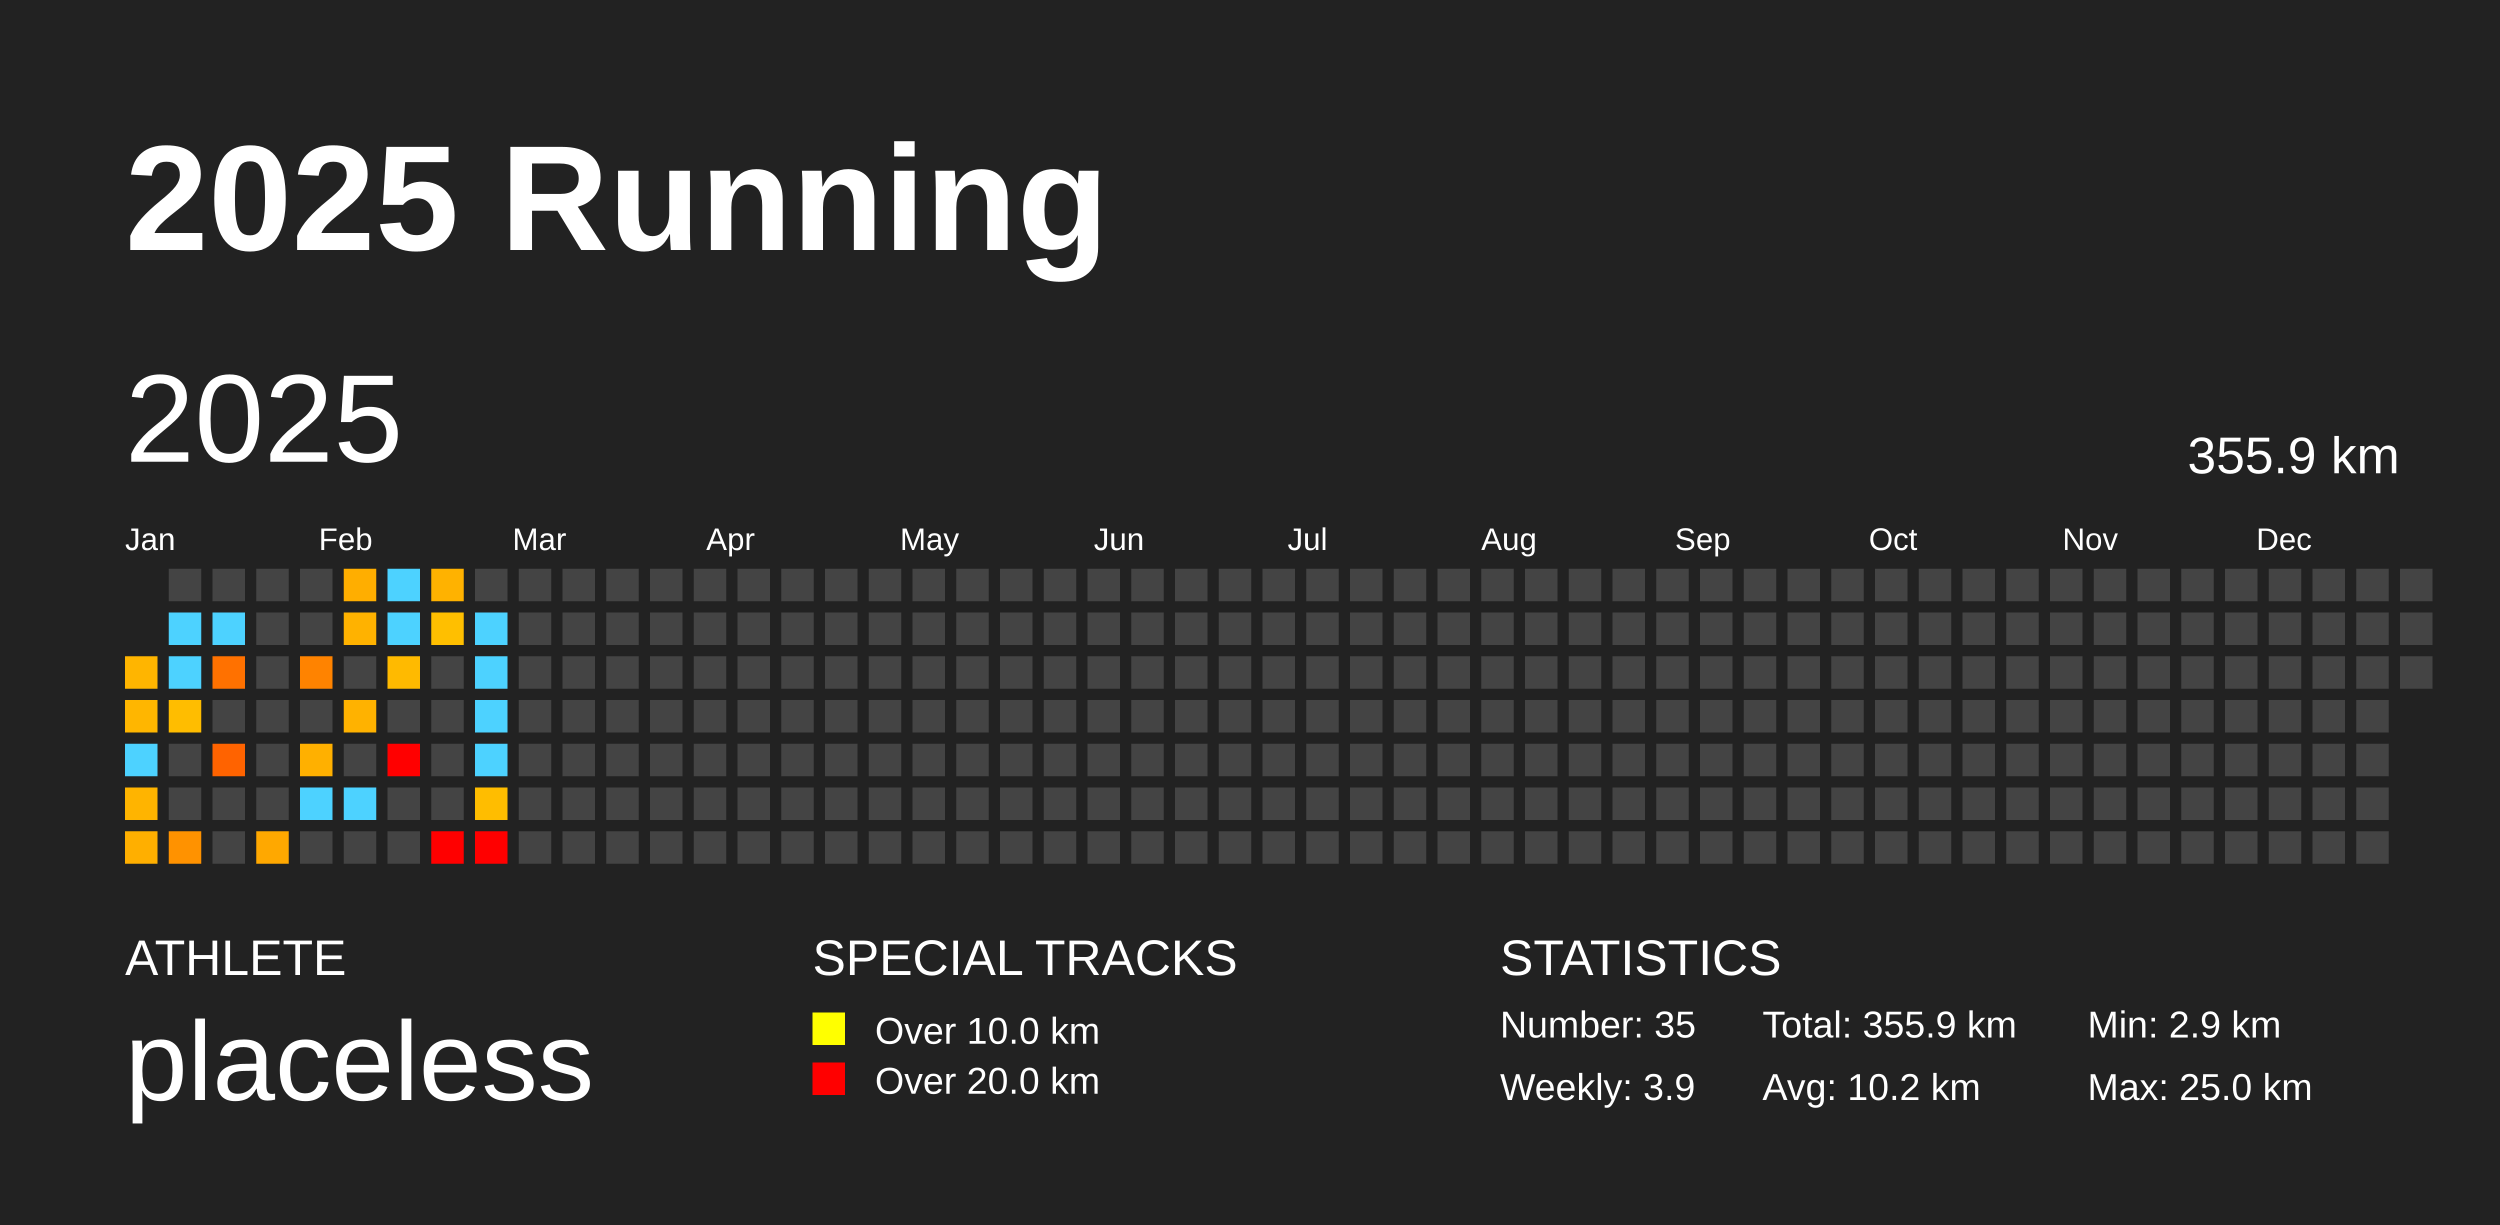
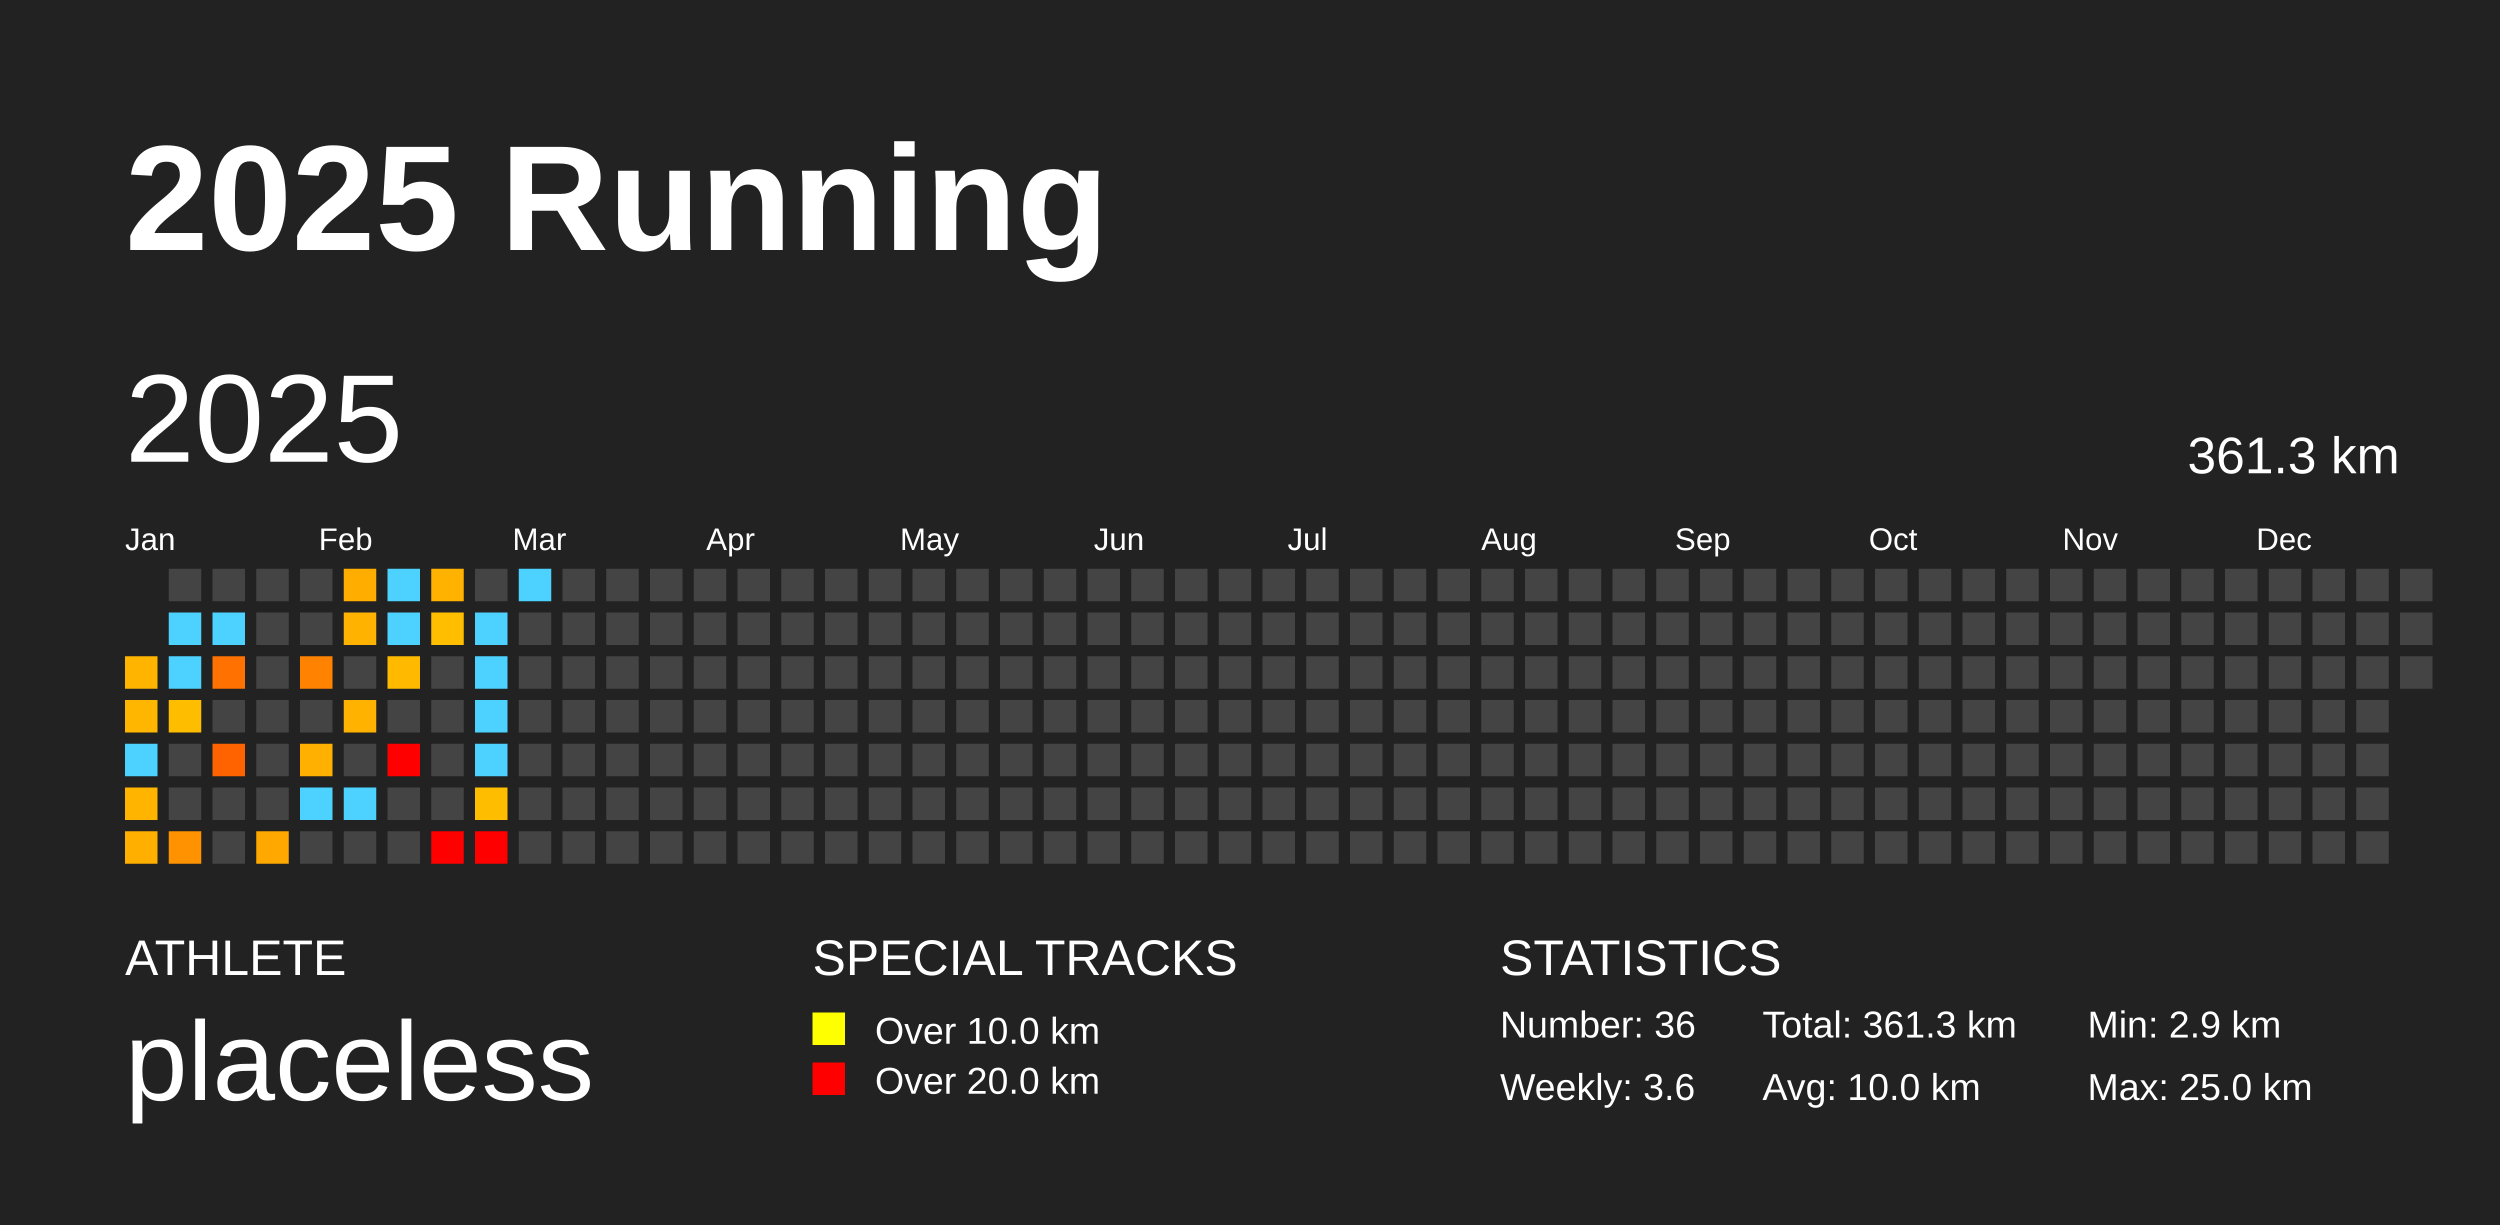
<svg xmlns="http://www.w3.org/2000/svg" baseProfile="full" height="98mm" version="1.1" viewBox="0,0,200,98" width="200mm">
  <defs />
  <rect fill="#222222" height="98" width="200" x="0" y="0" />
  <text fill="#FFFFFF" style="font-size:12px; font-family:Arial; font-weight:bold;" x="10" y="20">2025 Running</text>
  <text fill="#FFFFFF" style="font-size:4px; font-family:Arial" x="10" y="78">ATHLETE</text>
  <text fill="#FFFFFF" style="font-size:9px; font-family:Arial" x="10" y="88">placeless</text>
  <text fill="#FFFFFF" style="font-size:4px; font-family:Arial" x="65" y="78">SPECIAL TRACKS</text>
  <rect fill="yellow" height="2.6" width="2.6" x="65" y="81" />
  <text fill="#FFFFFF" style="font-size:3px; font-family:Arial" x="70" y="83.5">Over 10.0 km</text>
  <rect fill="red" height="2.6" width="2.6" x="65" y="85" />
  <text fill="#FFFFFF" style="font-size:3px; font-family:Arial" x="70" y="87.5">Over 20.0 km</text>
  <text fill="#FFFFFF" style="font-size:4px; font-family:Arial" x="120" y="78">STATISTICS</text>
-   <text fill="#FFFFFF" style="font-size:3px; font-family:Arial" x="120" y="83">Number: 35</text>
-   <text fill="#FFFFFF" style="font-size:3px; font-family:Arial" x="120" y="88">Weekly: 3.9</text>
-   <text fill="#FFFFFF" style="font-size:3px; font-family:Arial" x="141" y="83">Total: 355.9 km</text>
-   <text fill="#FFFFFF" style="font-size:3px; font-family:Arial" x="141" y="88">Avg: 10.2 km</text>
+   <text fill="#FFFFFF" style="font-size:3px; font-family:Arial" x="120" y="83">Number: 36</text>
+   <text fill="#FFFFFF" style="font-size:3px; font-family:Arial" x="120" y="88">Weekly: 3.6</text>
+   <text fill="#FFFFFF" style="font-size:3px; font-family:Arial" x="141" y="83">Total: 361.3 km</text>
+   <text fill="#FFFFFF" style="font-size:3px; font-family:Arial" x="141" y="88">Avg: 10.0 km</text>
  <text fill="#FFFFFF" style="font-size:3px; font-family:Arial" x="167" y="83">Min: 2.9 km</text>
  <text fill="#FFFFFF" style="font-size:3px; font-family:Arial" x="167" y="88">Max: 25.0 km</text>
  <text dominant-baseline="hanging" fill="#FFFFFF" style="font-size:10.0px; font-family:Arial;" x="10" y="30">2025</text>
-   <text dominant-baseline="hanging" fill="#FFFFFF" style="font-size:4.125px; font-family:Arial;" x="175" y="35">355.9 km</text>
+   <text dominant-baseline="hanging" fill="#FFFFFF" style="font-size:4.125px; font-family:Arial;" x="175" y="35">361.3 km</text>
  <text fill="#FFFFFF" style="font-size:2.5px; font-family:Arial" x="10.0" y="44">Jan</text>
  <text fill="#FFFFFF" style="font-size:2.5px; font-family:Arial" x="25.5" y="44">Feb</text>
  <text fill="#FFFFFF" style="font-size:2.5px; font-family:Arial" x="41.0" y="44">Mar</text>
  <text fill="#FFFFFF" style="font-size:2.5px; font-family:Arial" x="56.5" y="44">Apr</text>
  <text fill="#FFFFFF" style="font-size:2.5px; font-family:Arial" x="72.0" y="44">May</text>
  <text fill="#FFFFFF" style="font-size:2.5px; font-family:Arial" x="87.5" y="44">Jun</text>
  <text fill="#FFFFFF" style="font-size:2.5px; font-family:Arial" x="103.0" y="44">Jul</text>
  <text fill="#FFFFFF" style="font-size:2.5px; font-family:Arial" x="118.5" y="44">Aug</text>
  <text fill="#FFFFFF" style="font-size:2.5px; font-family:Arial" x="134.0" y="44">Sep</text>
  <text fill="#FFFFFF" style="font-size:2.5px; font-family:Arial" x="149.5" y="44">Oct</text>
  <text fill="#FFFFFF" style="font-size:2.5px; font-family:Arial" x="165.0" y="44">Nov</text>
  <text fill="#FFFFFF" style="font-size:2.5px; font-family:Arial" x="180.5" y="44">Dec</text>
  <rect fill="#ffb500" height="2.6" width="2.6" x="10.0" y="52.5" />
  <rect fill="#ffb600" height="2.6" width="2.6" x="10.0" y="56.0" />
  <rect fill="#4dd2ff" height="2.6" width="2.6" x="10.0" y="59.5" />
  <rect fill="#ffb400" height="2.6" width="2.6" x="10.0" y="63.0" />
  <rect fill="#ffaf00" height="2.6" width="2.6" x="10.0" y="66.5" />
  <rect fill="#444444" height="2.6" width="2.6" x="13.5" y="45.5" />
  <rect fill="#4dd2ff" height="2.6" width="2.6" x="13.5" y="49.0" />
  <rect fill="#4dd2ff" height="2.6" width="2.6" x="13.5" y="52.5" />
  <rect fill="#ffbd00" height="2.6" width="2.6" x="13.5" y="56.0" />
  <rect fill="#444444" height="2.6" width="2.6" x="13.5" y="59.5" />
  <rect fill="#444444" height="2.6" width="2.6" x="13.5" y="63.0" />
  <rect fill="#ff9200" height="2.6" width="2.6" x="13.5" y="66.5" />
  <rect fill="#444444" height="2.6" width="2.6" x="17.0" y="45.5" />
  <rect fill="#4dd2ff" height="2.6" width="2.6" x="17.0" y="49.0" />
  <rect fill="#ff7100" height="2.6" width="2.6" x="17.0" y="52.5" />
  <rect fill="#444444" height="2.6" width="2.6" x="17.0" y="56.0" />
  <rect fill="#ff6300" height="2.6" width="2.6" x="17.0" y="59.5" />
  <rect fill="#444444" height="2.6" width="2.6" x="17.0" y="63.0" />
  <rect fill="#444444" height="2.6" width="2.6" x="17.0" y="66.5" />
  <rect fill="#444444" height="2.6" width="2.6" x="20.5" y="45.5" />
  <rect fill="#444444" height="2.6" width="2.6" x="20.5" y="49.0" />
  <rect fill="#444444" height="2.6" width="2.6" x="20.5" y="52.5" />
  <rect fill="#444444" height="2.6" width="2.6" x="20.5" y="56.0" />
  <rect fill="#444444" height="2.6" width="2.6" x="20.5" y="59.5" />
  <rect fill="#444444" height="2.6" width="2.6" x="20.5" y="63.0" />
  <rect fill="#ffa800" height="2.6" width="2.6" x="20.5" y="66.5" />
  <rect fill="#444444" height="2.6" width="2.6" x="24.0" y="45.5" />
  <rect fill="#444444" height="2.6" width="2.6" x="24.0" y="49.0" />
  <rect fill="#ff8300" height="2.6" width="2.6" x="24.0" y="52.5" />
  <rect fill="#444444" height="2.6" width="2.6" x="24.0" y="56.0" />
  <rect fill="#ffb000" height="2.6" width="2.6" x="24.0" y="59.5" />
  <rect fill="#4dd2ff" height="2.6" width="2.6" x="24.0" y="63.0" />
  <rect fill="#444444" height="2.6" width="2.6" x="24.0" y="66.5" />
  <rect fill="#ffae00" height="2.6" width="2.6" x="27.5" y="45.5" />
  <rect fill="#ffb200" height="2.6" width="2.6" x="27.5" y="49.0" />
  <rect fill="#444444" height="2.6" width="2.6" x="27.5" y="52.5" />
  <rect fill="#ffb200" height="2.6" width="2.6" x="27.5" y="56.0" />
  <rect fill="#444444" height="2.6" width="2.6" x="27.5" y="59.5" />
  <rect fill="#4dd2ff" height="2.6" width="2.6" x="27.5" y="63.0" />
  <rect fill="#444444" height="2.6" width="2.6" x="27.5" y="66.5" />
  <rect fill="#4dd2ff" height="2.6" width="2.6" x="31.0" y="45.5" />
  <rect fill="#4dd2ff" height="2.6" width="2.6" x="31.0" y="49.0" />
  <rect fill="#ffba00" height="2.6" width="2.6" x="31.0" y="52.5" />
  <rect fill="#444444" height="2.6" width="2.6" x="31.0" y="56.0" />
  <rect fill="red" height="2.6" width="2.6" x="31.0" y="59.5" />
  <rect fill="#444444" height="2.6" width="2.6" x="31.0" y="63.0" />
  <rect fill="#444444" height="2.6" width="2.6" x="31.0" y="66.5" />
  <rect fill="#ffb200" height="2.6" width="2.6" x="34.5" y="45.5" />
  <rect fill="#ffbf00" height="2.6" width="2.6" x="34.5" y="49.0" />
  <rect fill="#444444" height="2.6" width="2.6" x="34.5" y="52.5" />
  <rect fill="#444444" height="2.6" width="2.6" x="34.5" y="56.0" />
  <rect fill="#444444" height="2.6" width="2.6" x="34.5" y="59.5" />
  <rect fill="#444444" height="2.6" width="2.6" x="34.5" y="63.0" />
  <rect fill="red" height="2.6" width="2.6" x="34.5" y="66.5" />
  <rect fill="#444444" height="2.6" width="2.6" x="38.0" y="45.5" />
  <rect fill="#4dd2ff" height="2.6" width="2.6" x="38.0" y="49.0" />
  <rect fill="#4dd2ff" height="2.6" width="2.6" x="38.0" y="52.5" />
  <rect fill="#4dd2ff" height="2.6" width="2.6" x="38.0" y="56.0" />
  <rect fill="#4dd2ff" height="2.6" width="2.6" x="38.0" y="59.5" />
  <rect fill="#ffbd00" height="2.6" width="2.6" x="38.0" y="63.0" />
  <rect fill="red" height="2.6" width="2.6" x="38.0" y="66.5" />
-   <rect fill="#444444" height="2.6" width="2.6" x="41.5" y="45.5" />
+   <rect fill="#4dd2ff" height="2.6" width="2.6" x="41.5" y="45.5" />
  <rect fill="#444444" height="2.6" width="2.6" x="41.5" y="49.0" />
  <rect fill="#444444" height="2.6" width="2.6" x="41.5" y="52.5" />
  <rect fill="#444444" height="2.6" width="2.6" x="41.5" y="56.0" />
  <rect fill="#444444" height="2.6" width="2.6" x="41.5" y="59.5" />
  <rect fill="#444444" height="2.6" width="2.6" x="41.5" y="63.0" />
  <rect fill="#444444" height="2.6" width="2.6" x="41.5" y="66.5" />
  <rect fill="#444444" height="2.6" width="2.6" x="45.0" y="45.5" />
  <rect fill="#444444" height="2.6" width="2.6" x="45.0" y="49.0" />
  <rect fill="#444444" height="2.6" width="2.6" x="45.0" y="52.5" />
  <rect fill="#444444" height="2.6" width="2.6" x="45.0" y="56.0" />
  <rect fill="#444444" height="2.6" width="2.6" x="45.0" y="59.5" />
  <rect fill="#444444" height="2.6" width="2.6" x="45.0" y="63.0" />
  <rect fill="#444444" height="2.6" width="2.6" x="45.0" y="66.5" />
  <rect fill="#444444" height="2.6" width="2.6" x="48.5" y="45.5" />
  <rect fill="#444444" height="2.6" width="2.6" x="48.5" y="49.0" />
  <rect fill="#444444" height="2.6" width="2.6" x="48.5" y="52.5" />
  <rect fill="#444444" height="2.6" width="2.6" x="48.5" y="56.0" />
  <rect fill="#444444" height="2.6" width="2.6" x="48.5" y="59.5" />
  <rect fill="#444444" height="2.6" width="2.6" x="48.5" y="63.0" />
  <rect fill="#444444" height="2.6" width="2.6" x="48.5" y="66.5" />
  <rect fill="#444444" height="2.6" width="2.6" x="52.0" y="45.5" />
  <rect fill="#444444" height="2.6" width="2.6" x="52.0" y="49.0" />
  <rect fill="#444444" height="2.6" width="2.6" x="52.0" y="52.5" />
  <rect fill="#444444" height="2.6" width="2.6" x="52.0" y="56.0" />
  <rect fill="#444444" height="2.6" width="2.6" x="52.0" y="59.5" />
  <rect fill="#444444" height="2.6" width="2.6" x="52.0" y="63.0" />
  <rect fill="#444444" height="2.6" width="2.6" x="52.0" y="66.5" />
  <rect fill="#444444" height="2.6" width="2.6" x="55.5" y="45.5" />
  <rect fill="#444444" height="2.6" width="2.6" x="55.5" y="49.0" />
  <rect fill="#444444" height="2.6" width="2.6" x="55.5" y="52.5" />
  <rect fill="#444444" height="2.6" width="2.6" x="55.5" y="56.0" />
  <rect fill="#444444" height="2.6" width="2.6" x="55.5" y="59.5" />
  <rect fill="#444444" height="2.6" width="2.6" x="55.5" y="63.0" />
  <rect fill="#444444" height="2.6" width="2.6" x="55.5" y="66.5" />
  <rect fill="#444444" height="2.6" width="2.6" x="59.0" y="45.5" />
  <rect fill="#444444" height="2.6" width="2.6" x="59.0" y="49.0" />
  <rect fill="#444444" height="2.6" width="2.6" x="59.0" y="52.5" />
  <rect fill="#444444" height="2.6" width="2.6" x="59.0" y="56.0" />
  <rect fill="#444444" height="2.6" width="2.6" x="59.0" y="59.5" />
  <rect fill="#444444" height="2.6" width="2.6" x="59.0" y="63.0" />
  <rect fill="#444444" height="2.6" width="2.6" x="59.0" y="66.5" />
  <rect fill="#444444" height="2.6" width="2.6" x="62.5" y="45.5" />
  <rect fill="#444444" height="2.6" width="2.6" x="62.5" y="49.0" />
  <rect fill="#444444" height="2.6" width="2.6" x="62.5" y="52.5" />
  <rect fill="#444444" height="2.6" width="2.6" x="62.5" y="56.0" />
  <rect fill="#444444" height="2.6" width="2.6" x="62.5" y="59.5" />
  <rect fill="#444444" height="2.6" width="2.6" x="62.5" y="63.0" />
  <rect fill="#444444" height="2.6" width="2.6" x="62.5" y="66.5" />
  <rect fill="#444444" height="2.6" width="2.6" x="66.0" y="45.5" />
  <rect fill="#444444" height="2.6" width="2.6" x="66.0" y="49.0" />
  <rect fill="#444444" height="2.6" width="2.6" x="66.0" y="52.5" />
  <rect fill="#444444" height="2.6" width="2.6" x="66.0" y="56.0" />
  <rect fill="#444444" height="2.6" width="2.6" x="66.0" y="59.5" />
  <rect fill="#444444" height="2.6" width="2.6" x="66.0" y="63.0" />
  <rect fill="#444444" height="2.6" width="2.6" x="66.0" y="66.5" />
  <rect fill="#444444" height="2.6" width="2.6" x="69.5" y="45.5" />
  <rect fill="#444444" height="2.6" width="2.6" x="69.5" y="49.0" />
  <rect fill="#444444" height="2.6" width="2.6" x="69.5" y="52.5" />
  <rect fill="#444444" height="2.6" width="2.6" x="69.5" y="56.0" />
  <rect fill="#444444" height="2.6" width="2.6" x="69.5" y="59.5" />
  <rect fill="#444444" height="2.6" width="2.6" x="69.5" y="63.0" />
  <rect fill="#444444" height="2.6" width="2.6" x="69.5" y="66.5" />
  <rect fill="#444444" height="2.6" width="2.6" x="73.0" y="45.5" />
  <rect fill="#444444" height="2.6" width="2.6" x="73.0" y="49.0" />
  <rect fill="#444444" height="2.6" width="2.6" x="73.0" y="52.5" />
  <rect fill="#444444" height="2.6" width="2.6" x="73.0" y="56.0" />
  <rect fill="#444444" height="2.6" width="2.6" x="73.0" y="59.5" />
  <rect fill="#444444" height="2.6" width="2.6" x="73.0" y="63.0" />
  <rect fill="#444444" height="2.6" width="2.6" x="73.0" y="66.5" />
  <rect fill="#444444" height="2.6" width="2.6" x="76.5" y="45.5" />
  <rect fill="#444444" height="2.6" width="2.6" x="76.5" y="49.0" />
  <rect fill="#444444" height="2.6" width="2.6" x="76.5" y="52.5" />
  <rect fill="#444444" height="2.6" width="2.6" x="76.5" y="56.0" />
  <rect fill="#444444" height="2.6" width="2.6" x="76.5" y="59.5" />
  <rect fill="#444444" height="2.6" width="2.6" x="76.5" y="63.0" />
  <rect fill="#444444" height="2.6" width="2.6" x="76.5" y="66.5" />
  <rect fill="#444444" height="2.6" width="2.6" x="80.0" y="45.5" />
  <rect fill="#444444" height="2.6" width="2.6" x="80.0" y="49.0" />
  <rect fill="#444444" height="2.6" width="2.6" x="80.0" y="52.5" />
  <rect fill="#444444" height="2.6" width="2.6" x="80.0" y="56.0" />
  <rect fill="#444444" height="2.6" width="2.6" x="80.0" y="59.5" />
  <rect fill="#444444" height="2.6" width="2.6" x="80.0" y="63.0" />
  <rect fill="#444444" height="2.6" width="2.6" x="80.0" y="66.5" />
  <rect fill="#444444" height="2.6" width="2.6" x="83.5" y="45.5" />
  <rect fill="#444444" height="2.6" width="2.6" x="83.5" y="49.0" />
  <rect fill="#444444" height="2.6" width="2.6" x="83.5" y="52.5" />
  <rect fill="#444444" height="2.6" width="2.6" x="83.5" y="56.0" />
  <rect fill="#444444" height="2.6" width="2.6" x="83.5" y="59.5" />
  <rect fill="#444444" height="2.6" width="2.6" x="83.5" y="63.0" />
  <rect fill="#444444" height="2.6" width="2.6" x="83.5" y="66.5" />
  <rect fill="#444444" height="2.6" width="2.6" x="87.0" y="45.5" />
  <rect fill="#444444" height="2.6" width="2.6" x="87.0" y="49.0" />
  <rect fill="#444444" height="2.6" width="2.6" x="87.0" y="52.5" />
  <rect fill="#444444" height="2.6" width="2.6" x="87.0" y="56.0" />
  <rect fill="#444444" height="2.6" width="2.6" x="87.0" y="59.5" />
  <rect fill="#444444" height="2.6" width="2.6" x="87.0" y="63.0" />
  <rect fill="#444444" height="2.6" width="2.6" x="87.0" y="66.5" />
  <rect fill="#444444" height="2.6" width="2.6" x="90.5" y="45.5" />
  <rect fill="#444444" height="2.6" width="2.6" x="90.5" y="49.0" />
  <rect fill="#444444" height="2.6" width="2.6" x="90.5" y="52.5" />
  <rect fill="#444444" height="2.6" width="2.6" x="90.5" y="56.0" />
  <rect fill="#444444" height="2.6" width="2.6" x="90.5" y="59.5" />
  <rect fill="#444444" height="2.6" width="2.6" x="90.5" y="63.0" />
  <rect fill="#444444" height="2.6" width="2.6" x="90.5" y="66.5" />
  <rect fill="#444444" height="2.6" width="2.6" x="94.0" y="45.5" />
  <rect fill="#444444" height="2.6" width="2.6" x="94.0" y="49.0" />
  <rect fill="#444444" height="2.6" width="2.6" x="94.0" y="52.5" />
  <rect fill="#444444" height="2.6" width="2.6" x="94.0" y="56.0" />
  <rect fill="#444444" height="2.6" width="2.6" x="94.0" y="59.5" />
  <rect fill="#444444" height="2.6" width="2.6" x="94.0" y="63.0" />
  <rect fill="#444444" height="2.6" width="2.6" x="94.0" y="66.5" />
  <rect fill="#444444" height="2.6" width="2.6" x="97.5" y="45.5" />
  <rect fill="#444444" height="2.6" width="2.6" x="97.5" y="49.0" />
  <rect fill="#444444" height="2.6" width="2.6" x="97.5" y="52.5" />
  <rect fill="#444444" height="2.6" width="2.6" x="97.5" y="56.0" />
  <rect fill="#444444" height="2.6" width="2.6" x="97.5" y="59.5" />
  <rect fill="#444444" height="2.6" width="2.6" x="97.5" y="63.0" />
  <rect fill="#444444" height="2.6" width="2.6" x="97.5" y="66.5" />
  <rect fill="#444444" height="2.6" width="2.6" x="101.0" y="45.5" />
  <rect fill="#444444" height="2.6" width="2.6" x="101.0" y="49.0" />
  <rect fill="#444444" height="2.6" width="2.6" x="101.0" y="52.5" />
  <rect fill="#444444" height="2.6" width="2.6" x="101.0" y="56.0" />
  <rect fill="#444444" height="2.6" width="2.6" x="101.0" y="59.5" />
  <rect fill="#444444" height="2.6" width="2.6" x="101.0" y="63.0" />
  <rect fill="#444444" height="2.6" width="2.6" x="101.0" y="66.5" />
  <rect fill="#444444" height="2.6" width="2.6" x="104.5" y="45.5" />
  <rect fill="#444444" height="2.6" width="2.6" x="104.5" y="49.0" />
  <rect fill="#444444" height="2.6" width="2.6" x="104.5" y="52.5" />
  <rect fill="#444444" height="2.6" width="2.6" x="104.5" y="56.0" />
  <rect fill="#444444" height="2.6" width="2.6" x="104.5" y="59.5" />
  <rect fill="#444444" height="2.6" width="2.6" x="104.5" y="63.0" />
  <rect fill="#444444" height="2.6" width="2.6" x="104.5" y="66.5" />
  <rect fill="#444444" height="2.6" width="2.6" x="108.0" y="45.5" />
  <rect fill="#444444" height="2.6" width="2.6" x="108.0" y="49.0" />
  <rect fill="#444444" height="2.6" width="2.6" x="108.0" y="52.5" />
  <rect fill="#444444" height="2.6" width="2.6" x="108.0" y="56.0" />
  <rect fill="#444444" height="2.6" width="2.6" x="108.0" y="59.5" />
  <rect fill="#444444" height="2.6" width="2.6" x="108.0" y="63.0" />
  <rect fill="#444444" height="2.6" width="2.6" x="108.0" y="66.5" />
  <rect fill="#444444" height="2.6" width="2.6" x="111.5" y="45.5" />
  <rect fill="#444444" height="2.6" width="2.6" x="111.5" y="49.0" />
  <rect fill="#444444" height="2.6" width="2.6" x="111.5" y="52.5" />
  <rect fill="#444444" height="2.6" width="2.6" x="111.5" y="56.0" />
  <rect fill="#444444" height="2.6" width="2.6" x="111.5" y="59.5" />
  <rect fill="#444444" height="2.6" width="2.6" x="111.5" y="63.0" />
  <rect fill="#444444" height="2.6" width="2.6" x="111.5" y="66.5" />
  <rect fill="#444444" height="2.6" width="2.6" x="115.0" y="45.5" />
  <rect fill="#444444" height="2.6" width="2.6" x="115.0" y="49.0" />
  <rect fill="#444444" height="2.6" width="2.6" x="115.0" y="52.5" />
  <rect fill="#444444" height="2.6" width="2.6" x="115.0" y="56.0" />
  <rect fill="#444444" height="2.6" width="2.6" x="115.0" y="59.5" />
  <rect fill="#444444" height="2.6" width="2.6" x="115.0" y="63.0" />
  <rect fill="#444444" height="2.6" width="2.6" x="115.0" y="66.5" />
  <rect fill="#444444" height="2.6" width="2.6" x="118.5" y="45.5" />
  <rect fill="#444444" height="2.6" width="2.6" x="118.5" y="49.0" />
  <rect fill="#444444" height="2.6" width="2.6" x="118.5" y="52.5" />
  <rect fill="#444444" height="2.6" width="2.6" x="118.5" y="56.0" />
  <rect fill="#444444" height="2.6" width="2.6" x="118.5" y="59.5" />
  <rect fill="#444444" height="2.6" width="2.6" x="118.5" y="63.0" />
  <rect fill="#444444" height="2.6" width="2.6" x="118.5" y="66.5" />
  <rect fill="#444444" height="2.6" width="2.6" x="122.0" y="45.5" />
  <rect fill="#444444" height="2.6" width="2.6" x="122.0" y="49.0" />
  <rect fill="#444444" height="2.6" width="2.6" x="122.0" y="52.5" />
  <rect fill="#444444" height="2.6" width="2.6" x="122.0" y="56.0" />
  <rect fill="#444444" height="2.6" width="2.6" x="122.0" y="59.5" />
  <rect fill="#444444" height="2.6" width="2.6" x="122.0" y="63.0" />
  <rect fill="#444444" height="2.6" width="2.6" x="122.0" y="66.5" />
  <rect fill="#444444" height="2.6" width="2.6" x="125.5" y="45.5" />
  <rect fill="#444444" height="2.6" width="2.6" x="125.5" y="49.0" />
  <rect fill="#444444" height="2.6" width="2.6" x="125.5" y="52.5" />
  <rect fill="#444444" height="2.6" width="2.6" x="125.5" y="56.0" />
  <rect fill="#444444" height="2.6" width="2.6" x="125.5" y="59.5" />
  <rect fill="#444444" height="2.6" width="2.6" x="125.5" y="63.0" />
  <rect fill="#444444" height="2.6" width="2.6" x="125.5" y="66.5" />
  <rect fill="#444444" height="2.6" width="2.6" x="129.0" y="45.5" />
  <rect fill="#444444" height="2.6" width="2.6" x="129.0" y="49.0" />
  <rect fill="#444444" height="2.6" width="2.6" x="129.0" y="52.5" />
  <rect fill="#444444" height="2.6" width="2.6" x="129.0" y="56.0" />
  <rect fill="#444444" height="2.6" width="2.6" x="129.0" y="59.5" />
  <rect fill="#444444" height="2.6" width="2.6" x="129.0" y="63.0" />
  <rect fill="#444444" height="2.6" width="2.6" x="129.0" y="66.5" />
  <rect fill="#444444" height="2.6" width="2.6" x="132.5" y="45.5" />
  <rect fill="#444444" height="2.6" width="2.6" x="132.5" y="49.0" />
  <rect fill="#444444" height="2.6" width="2.6" x="132.5" y="52.5" />
  <rect fill="#444444" height="2.6" width="2.6" x="132.5" y="56.0" />
  <rect fill="#444444" height="2.6" width="2.6" x="132.5" y="59.5" />
  <rect fill="#444444" height="2.6" width="2.6" x="132.5" y="63.0" />
  <rect fill="#444444" height="2.6" width="2.6" x="132.5" y="66.5" />
  <rect fill="#444444" height="2.6" width="2.6" x="136.0" y="45.5" />
  <rect fill="#444444" height="2.6" width="2.6" x="136.0" y="49.0" />
  <rect fill="#444444" height="2.6" width="2.6" x="136.0" y="52.5" />
  <rect fill="#444444" height="2.6" width="2.6" x="136.0" y="56.0" />
  <rect fill="#444444" height="2.6" width="2.6" x="136.0" y="59.5" />
  <rect fill="#444444" height="2.6" width="2.6" x="136.0" y="63.0" />
  <rect fill="#444444" height="2.6" width="2.6" x="136.0" y="66.5" />
  <rect fill="#444444" height="2.6" width="2.6" x="139.5" y="45.5" />
  <rect fill="#444444" height="2.6" width="2.6" x="139.5" y="49.0" />
  <rect fill="#444444" height="2.6" width="2.6" x="139.5" y="52.5" />
  <rect fill="#444444" height="2.6" width="2.6" x="139.5" y="56.0" />
  <rect fill="#444444" height="2.6" width="2.6" x="139.5" y="59.5" />
  <rect fill="#444444" height="2.6" width="2.6" x="139.5" y="63.0" />
  <rect fill="#444444" height="2.6" width="2.6" x="139.5" y="66.5" />
  <rect fill="#444444" height="2.6" width="2.6" x="143.0" y="45.5" />
  <rect fill="#444444" height="2.6" width="2.6" x="143.0" y="49.0" />
  <rect fill="#444444" height="2.6" width="2.6" x="143.0" y="52.5" />
  <rect fill="#444444" height="2.6" width="2.6" x="143.0" y="56.0" />
  <rect fill="#444444" height="2.6" width="2.6" x="143.0" y="59.5" />
  <rect fill="#444444" height="2.6" width="2.6" x="143.0" y="63.0" />
  <rect fill="#444444" height="2.6" width="2.6" x="143.0" y="66.5" />
  <rect fill="#444444" height="2.6" width="2.6" x="146.5" y="45.5" />
  <rect fill="#444444" height="2.6" width="2.6" x="146.5" y="49.0" />
  <rect fill="#444444" height="2.6" width="2.6" x="146.5" y="52.5" />
  <rect fill="#444444" height="2.6" width="2.6" x="146.5" y="56.0" />
  <rect fill="#444444" height="2.6" width="2.6" x="146.5" y="59.5" />
  <rect fill="#444444" height="2.6" width="2.6" x="146.5" y="63.0" />
  <rect fill="#444444" height="2.6" width="2.6" x="146.5" y="66.5" />
  <rect fill="#444444" height="2.6" width="2.6" x="150.0" y="45.5" />
  <rect fill="#444444" height="2.6" width="2.6" x="150.0" y="49.0" />
  <rect fill="#444444" height="2.6" width="2.6" x="150.0" y="52.5" />
  <rect fill="#444444" height="2.6" width="2.6" x="150.0" y="56.0" />
  <rect fill="#444444" height="2.6" width="2.6" x="150.0" y="59.5" />
  <rect fill="#444444" height="2.6" width="2.6" x="150.0" y="63.0" />
  <rect fill="#444444" height="2.6" width="2.6" x="150.0" y="66.5" />
  <rect fill="#444444" height="2.6" width="2.6" x="153.5" y="45.5" />
  <rect fill="#444444" height="2.6" width="2.6" x="153.5" y="49.0" />
  <rect fill="#444444" height="2.6" width="2.6" x="153.5" y="52.5" />
  <rect fill="#444444" height="2.6" width="2.6" x="153.5" y="56.0" />
  <rect fill="#444444" height="2.6" width="2.6" x="153.5" y="59.5" />
  <rect fill="#444444" height="2.6" width="2.6" x="153.5" y="63.0" />
  <rect fill="#444444" height="2.6" width="2.6" x="153.5" y="66.5" />
  <rect fill="#444444" height="2.6" width="2.6" x="157.0" y="45.5" />
  <rect fill="#444444" height="2.6" width="2.6" x="157.0" y="49.0" />
  <rect fill="#444444" height="2.6" width="2.6" x="157.0" y="52.5" />
  <rect fill="#444444" height="2.6" width="2.6" x="157.0" y="56.0" />
  <rect fill="#444444" height="2.6" width="2.6" x="157.0" y="59.5" />
  <rect fill="#444444" height="2.6" width="2.6" x="157.0" y="63.0" />
  <rect fill="#444444" height="2.6" width="2.6" x="157.0" y="66.5" />
  <rect fill="#444444" height="2.6" width="2.6" x="160.5" y="45.5" />
  <rect fill="#444444" height="2.6" width="2.6" x="160.5" y="49.0" />
  <rect fill="#444444" height="2.6" width="2.6" x="160.5" y="52.5" />
  <rect fill="#444444" height="2.6" width="2.6" x="160.5" y="56.0" />
  <rect fill="#444444" height="2.6" width="2.6" x="160.5" y="59.5" />
  <rect fill="#444444" height="2.6" width="2.6" x="160.5" y="63.0" />
  <rect fill="#444444" height="2.6" width="2.6" x="160.5" y="66.5" />
  <rect fill="#444444" height="2.6" width="2.6" x="164.0" y="45.5" />
  <rect fill="#444444" height="2.6" width="2.6" x="164.0" y="49.0" />
  <rect fill="#444444" height="2.6" width="2.6" x="164.0" y="52.5" />
  <rect fill="#444444" height="2.6" width="2.6" x="164.0" y="56.0" />
  <rect fill="#444444" height="2.6" width="2.6" x="164.0" y="59.5" />
  <rect fill="#444444" height="2.6" width="2.6" x="164.0" y="63.0" />
  <rect fill="#444444" height="2.6" width="2.6" x="164.0" y="66.5" />
  <rect fill="#444444" height="2.6" width="2.6" x="167.5" y="45.5" />
  <rect fill="#444444" height="2.6" width="2.6" x="167.5" y="49.0" />
  <rect fill="#444444" height="2.6" width="2.6" x="167.5" y="52.5" />
  <rect fill="#444444" height="2.6" width="2.6" x="167.5" y="56.0" />
  <rect fill="#444444" height="2.6" width="2.6" x="167.5" y="59.5" />
  <rect fill="#444444" height="2.6" width="2.6" x="167.5" y="63.0" />
  <rect fill="#444444" height="2.6" width="2.6" x="167.5" y="66.5" />
  <rect fill="#444444" height="2.6" width="2.6" x="171.0" y="45.5" />
  <rect fill="#444444" height="2.6" width="2.6" x="171.0" y="49.0" />
  <rect fill="#444444" height="2.6" width="2.6" x="171.0" y="52.5" />
  <rect fill="#444444" height="2.6" width="2.6" x="171.0" y="56.0" />
  <rect fill="#444444" height="2.6" width="2.6" x="171.0" y="59.5" />
  <rect fill="#444444" height="2.6" width="2.6" x="171.0" y="63.0" />
  <rect fill="#444444" height="2.6" width="2.6" x="171.0" y="66.5" />
  <rect fill="#444444" height="2.6" width="2.6" x="174.5" y="45.5" />
  <rect fill="#444444" height="2.6" width="2.6" x="174.5" y="49.0" />
  <rect fill="#444444" height="2.6" width="2.6" x="174.5" y="52.5" />
  <rect fill="#444444" height="2.6" width="2.6" x="174.5" y="56.0" />
  <rect fill="#444444" height="2.6" width="2.6" x="174.5" y="59.5" />
  <rect fill="#444444" height="2.6" width="2.6" x="174.5" y="63.0" />
  <rect fill="#444444" height="2.6" width="2.6" x="174.5" y="66.5" />
  <rect fill="#444444" height="2.6" width="2.6" x="178.0" y="45.5" />
  <rect fill="#444444" height="2.6" width="2.6" x="178.0" y="49.0" />
  <rect fill="#444444" height="2.6" width="2.6" x="178.0" y="52.5" />
  <rect fill="#444444" height="2.6" width="2.6" x="178.0" y="56.0" />
  <rect fill="#444444" height="2.6" width="2.6" x="178.0" y="59.5" />
  <rect fill="#444444" height="2.6" width="2.6" x="178.0" y="63.0" />
  <rect fill="#444444" height="2.6" width="2.6" x="178.0" y="66.5" />
  <rect fill="#444444" height="2.6" width="2.6" x="181.5" y="45.5" />
  <rect fill="#444444" height="2.6" width="2.6" x="181.5" y="49.0" />
  <rect fill="#444444" height="2.6" width="2.6" x="181.5" y="52.5" />
  <rect fill="#444444" height="2.6" width="2.6" x="181.5" y="56.0" />
  <rect fill="#444444" height="2.6" width="2.6" x="181.5" y="59.5" />
  <rect fill="#444444" height="2.6" width="2.6" x="181.5" y="63.0" />
  <rect fill="#444444" height="2.6" width="2.6" x="181.5" y="66.5" />
  <rect fill="#444444" height="2.6" width="2.6" x="185.0" y="45.5" />
  <rect fill="#444444" height="2.6" width="2.6" x="185.0" y="49.0" />
  <rect fill="#444444" height="2.6" width="2.6" x="185.0" y="52.5" />
  <rect fill="#444444" height="2.6" width="2.6" x="185.0" y="56.0" />
  <rect fill="#444444" height="2.6" width="2.6" x="185.0" y="59.5" />
  <rect fill="#444444" height="2.6" width="2.6" x="185.0" y="63.0" />
  <rect fill="#444444" height="2.6" width="2.6" x="185.0" y="66.5" />
  <rect fill="#444444" height="2.6" width="2.6" x="188.5" y="45.5" />
  <rect fill="#444444" height="2.6" width="2.6" x="188.5" y="49.0" />
  <rect fill="#444444" height="2.6" width="2.6" x="188.5" y="52.5" />
  <rect fill="#444444" height="2.6" width="2.6" x="188.5" y="56.0" />
  <rect fill="#444444" height="2.6" width="2.6" x="188.5" y="59.5" />
  <rect fill="#444444" height="2.6" width="2.6" x="188.5" y="63.0" />
  <rect fill="#444444" height="2.6" width="2.6" x="188.5" y="66.5" />
  <rect fill="#444444" height="2.6" width="2.6" x="192.0" y="45.5" />
  <rect fill="#444444" height="2.6" width="2.6" x="192.0" y="49.0" />
  <rect fill="#444444" height="2.6" width="2.6" x="192.0" y="52.5" />
</svg>
